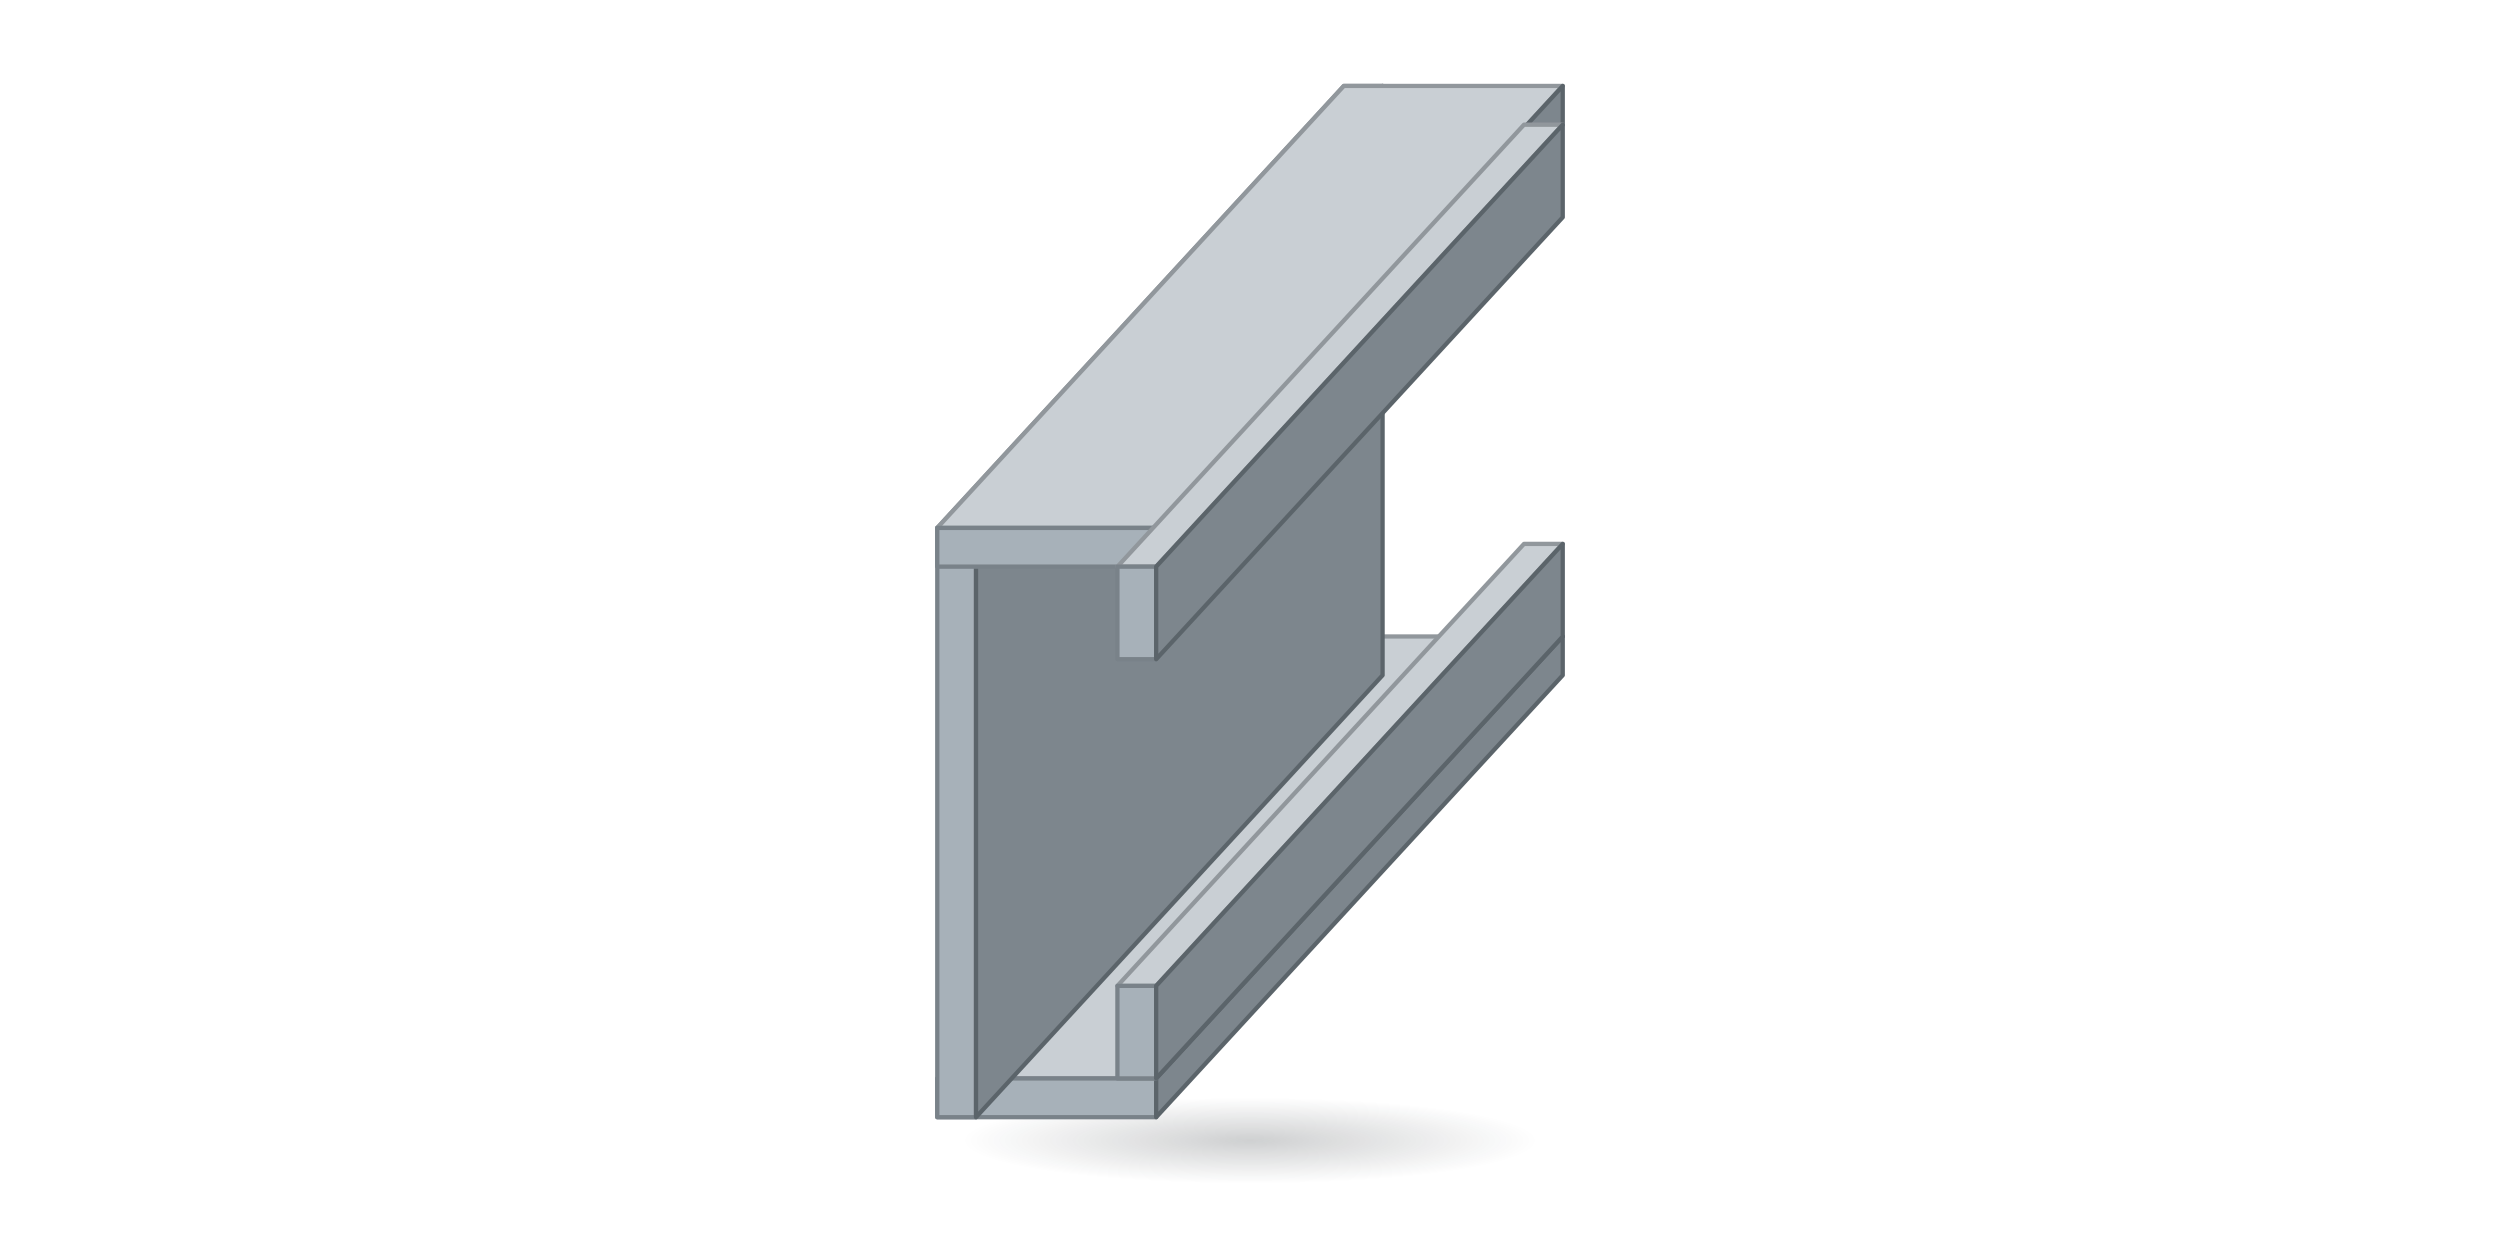
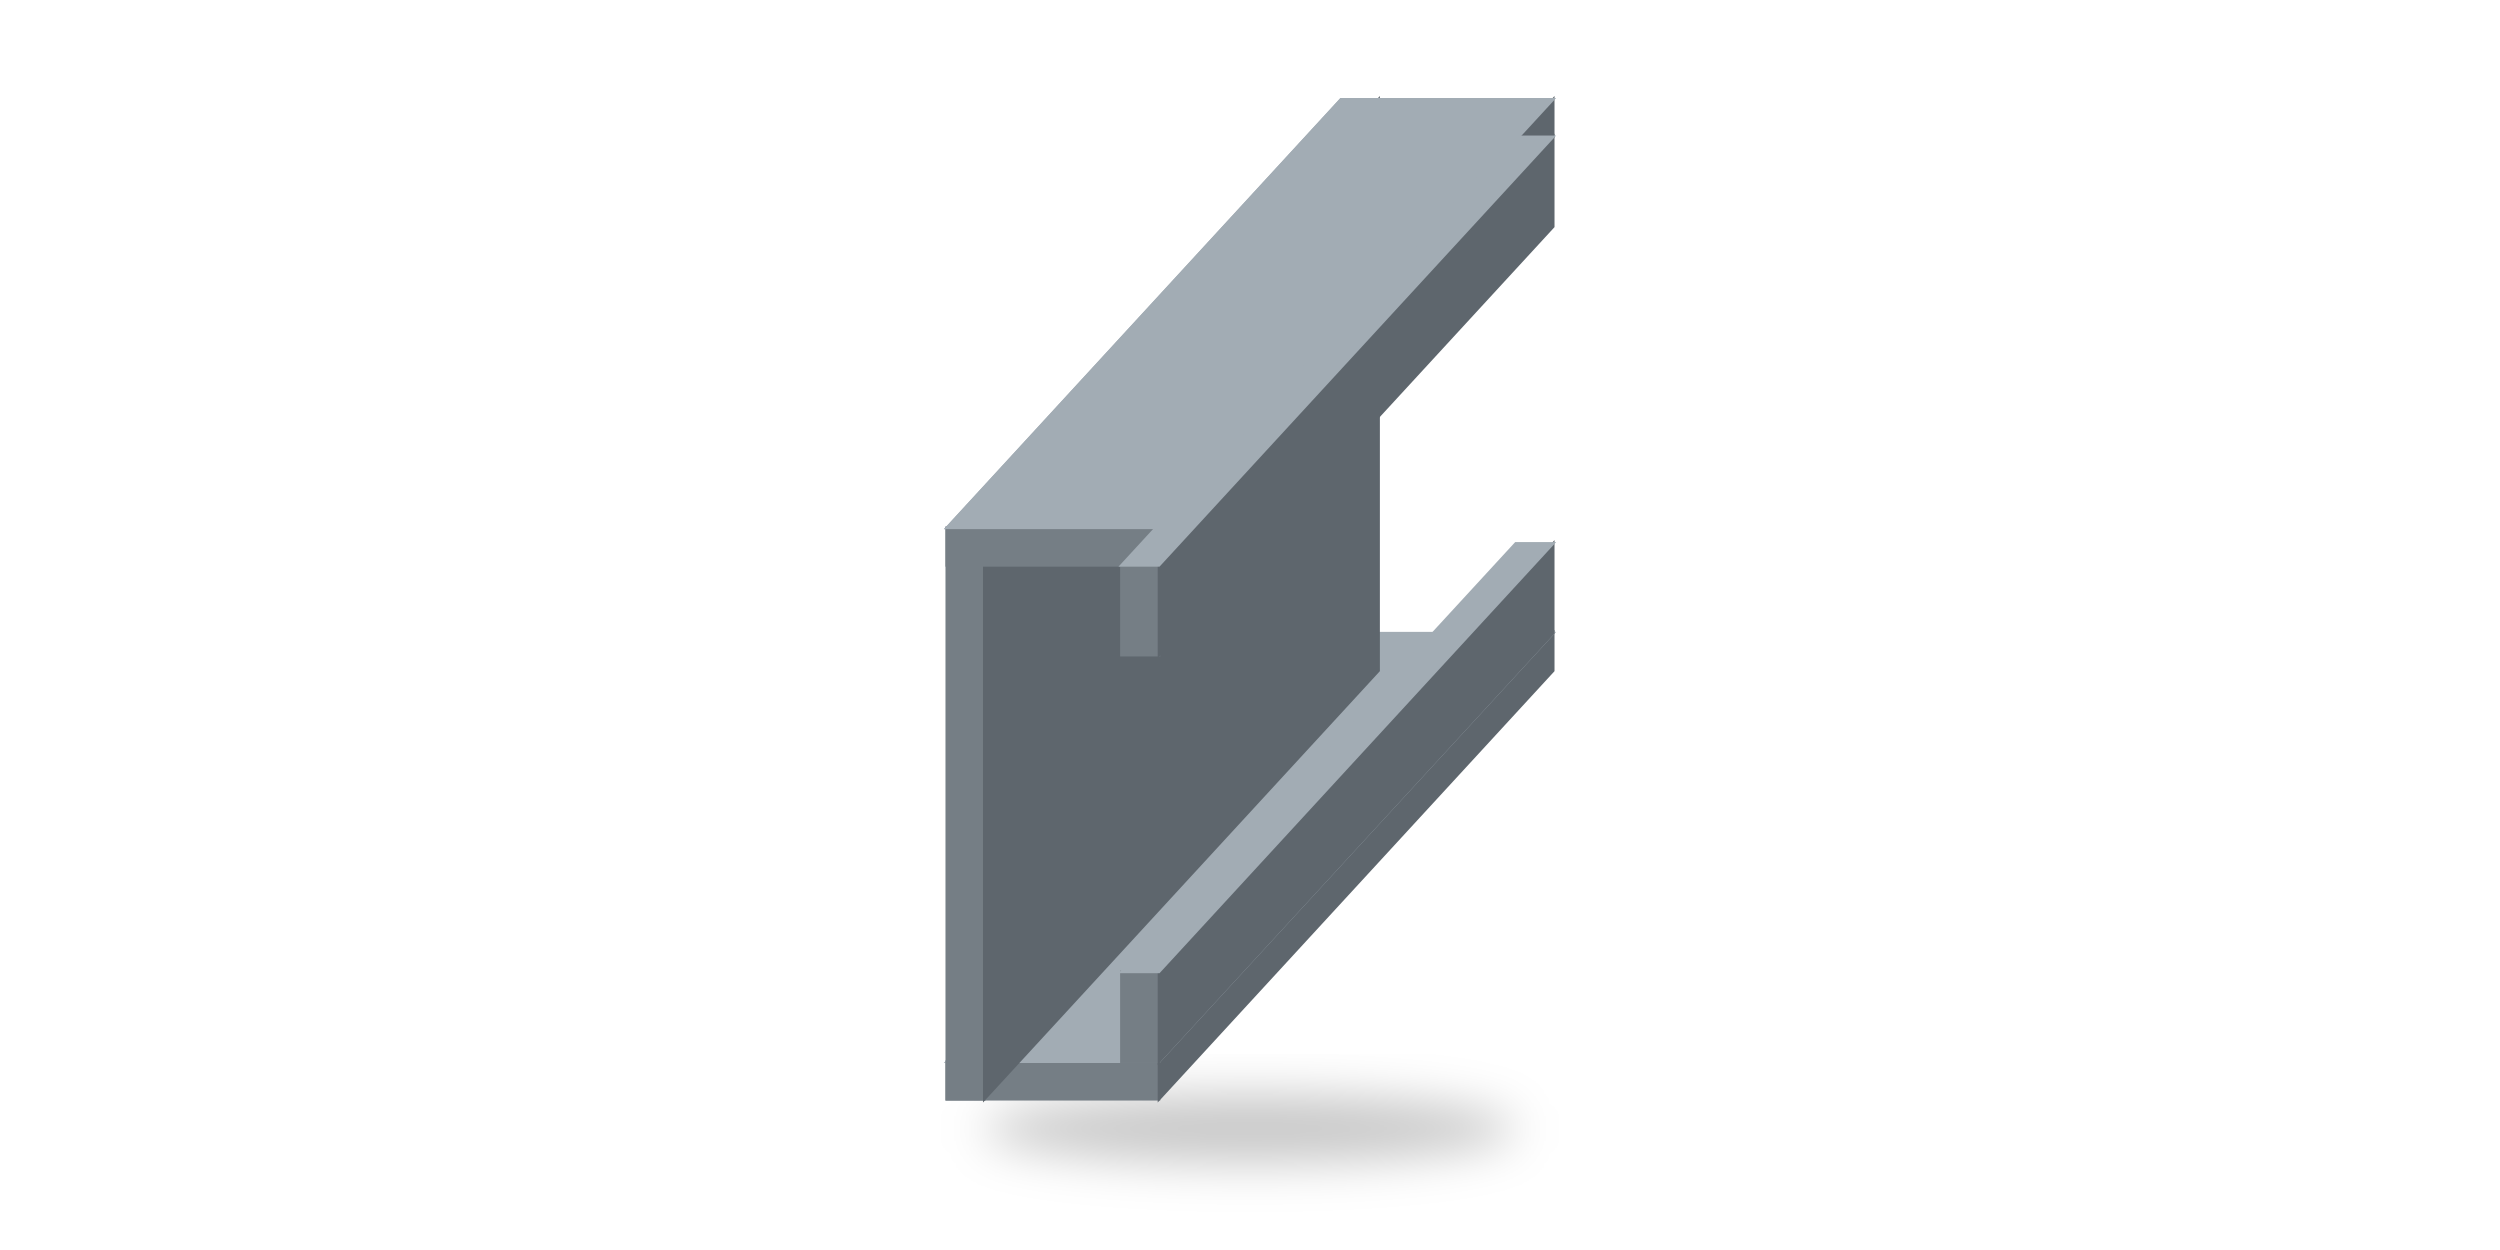
- <svg xmlns="http://www.w3.org/2000/svg" viewBox="0 0 320 160" role="img">
+ <svg xmlns="http://www.w3.org/2000/svg" viewBox="0 0 340 170" role="img">
  <defs>
-     <radialGradient id="sh" cx="50%" cy="50%" r="50%">
-       <stop offset="0" stop-color="#0d1318" stop-opacity=".20" />
-       <stop offset="1" stop-color="#0d1318" stop-opacity="0" />
-     </radialGradient>
+     <filter id="ashf" x="-30%" y="-60%" width="160%" height="260%">
+       <feGaussianBlur stdDeviation="3.2" />
+     </filter>
  </defs>
-   <ellipse cx="160.0" cy="146.0" rx="36.8" ry="5.5" fill="url(#sh)" />
-   <polygon points="119.97,138.04 147.99,138.04 200.03,81.47 172.01,81.47" fill="#c9cfd4" stroke="#91979c" stroke-width="0.55" stroke-linejoin="round" />
-   <polygon points="119.97,143.00 147.99,143.00 147.99,138.04 119.97,138.04" fill="#a7b1b9" stroke="#798289" stroke-width="0.55" stroke-linejoin="round" />
-   <polygon points="147.99,143.00 200.03,86.43 200.03,81.47 147.99,138.04" fill="#7d868d" stroke="#5b646a" stroke-width="0.55" stroke-linejoin="round" />
-   <polygon points="143.03,126.19 147.99,126.19 200.03,69.62 195.07,69.62" fill="#c9cfd4" stroke="#91979c" stroke-width="0.55" stroke-linejoin="round" />
-   <polygon points="143.03,138.04 147.99,138.04 147.99,126.19 143.03,126.19" fill="#a7b1b9" stroke="#798289" stroke-width="0.55" stroke-linejoin="round" />
-   <polygon points="147.99,138.04 200.03,81.47 200.03,69.62 147.99,126.19" fill="#7d868d" stroke="#5b646a" stroke-width="0.55" stroke-linejoin="round" />
-   <polygon points="119.97,67.57 124.93,67.57 176.97,11.00 172.01,11.00" fill="#c9cfd4" stroke="#91979c" stroke-width="0.55" stroke-linejoin="round" />
-   <polygon points="119.97,143.00 124.93,143.00 124.93,67.57 119.97,67.57" fill="#a7b1b9" stroke="#798289" stroke-width="0.55" stroke-linejoin="round" />
-   <polygon points="124.93,143.00 176.97,86.43 176.97,11.00 124.93,67.57" fill="#7d868d" stroke="#5b646a" stroke-width="0.55" stroke-linejoin="round" />
-   <polygon points="119.97,67.57 147.99,67.57 200.03,11.00 172.01,11.00" fill="#c9cfd4" stroke="#91979c" stroke-width="0.55" stroke-linejoin="round" />
-   <polygon points="119.97,72.53 147.99,72.53 147.99,67.57 119.97,67.57" fill="#a7b1b9" stroke="#798289" stroke-width="0.55" stroke-linejoin="round" />
-   <polygon points="147.99,72.53 200.03,15.96 200.03,11.00 147.99,67.57" fill="#7d868d" stroke="#5b646a" stroke-width="0.55" stroke-linejoin="round" />
-   <polygon points="143.03,72.53 147.99,72.53 200.03,15.96 195.07,15.96" fill="#c9cfd4" stroke="#91979c" stroke-width="0.55" stroke-linejoin="round" />
-   <polygon points="143.03,84.38 147.99,84.38 147.99,72.53 143.03,72.53" fill="#a7b1b9" stroke="#798289" stroke-width="0.55" stroke-linejoin="round" />
-   <polygon points="147.99,84.38 200.03,27.81 200.03,15.96 147.99,72.53" fill="#7d868d" stroke="#5b646a" stroke-width="0.55" stroke-linejoin="round" />
+   <ellipse cx="170.0" cy="153.5" rx="36.3" ry="4.6" fill="#0b1118" fill-opacity=".22" filter="url(#ashf)" />
+   <path d="M 128.76,149.50 L 157.62,149.50 L 157.62,144.39 L 128.76,144.39 Z" fill="#757e85" stroke="#757e85" stroke-width=".35" />
+   <path d="M 157.62,149.50 L 211.24,91.21 L 211.24,86.11 L 157.62,144.39 Z" fill="#5e666d" stroke="#5e666d" stroke-width=".35" />
+   <path d="M 128.76,144.39 L 157.62,144.39 L 211.24,86.11 L 182.38,86.11 Z" fill="#a2acb4" stroke="#a2acb4" stroke-width=".35" />
+   <path d="M 152.51,144.39 L 157.62,144.39 L 157.62,132.18 L 152.51,132.18 Z" fill="#757e85" stroke="#757e85" stroke-width=".35" />
+   <path d="M 157.62,144.39 L 211.24,86.11 L 211.24,73.90 L 157.62,132.18 Z" fill="#5e666d" stroke="#5e666d" stroke-width=".35" />
+   <path d="M 152.51,132.18 L 157.62,132.18 L 211.24,73.90 L 206.14,73.90 Z" fill="#a2acb4" stroke="#a2acb4" stroke-width=".35" />
+   <path d="M 128.76,149.50 L 133.86,149.50 L 133.86,71.79 L 128.76,71.79 Z" fill="#757e85" stroke="#757e85" stroke-width=".35" />
+   <path d="M 133.86,149.50 L 187.49,91.21 L 187.49,13.50 L 133.86,71.79 Z" fill="#5e666d" stroke="#5e666d" stroke-width=".35" />
+   <path d="M 128.76,71.79 L 133.86,71.79 L 187.49,13.50 L 182.38,13.50 Z" fill="#a2acb4" stroke="#a2acb4" stroke-width=".35" />
+   <path d="M 128.76,76.89 L 157.62,76.89 L 157.62,71.79 L 128.76,71.79 Z" fill="#757e85" stroke="#757e85" stroke-width=".35" />
+   <path d="M 157.62,76.89 L 211.24,18.61 L 211.24,13.50 L 157.62,71.79 Z" fill="#5e666d" stroke="#5e666d" stroke-width=".35" />
+   <path d="M 128.76,71.79 L 157.62,71.79 L 211.24,13.50 L 182.38,13.50 Z" fill="#a2acb4" stroke="#a2acb4" stroke-width=".35" />
+   <path d="M 152.51,89.10 L 157.62,89.10 L 157.62,76.89 L 152.51,76.89 Z" fill="#757e85" stroke="#757e85" stroke-width=".35" />
+   <path d="M 157.62,89.10 L 211.24,30.82 L 211.24,18.61 L 157.62,76.89 Z" fill="#5e666d" stroke="#5e666d" stroke-width=".35" />
+   <path d="M 152.51,76.89 L 157.62,76.89 L 211.24,18.61 L 206.14,18.61 Z" fill="#a2acb4" stroke="#a2acb4" stroke-width=".35" />
</svg>
